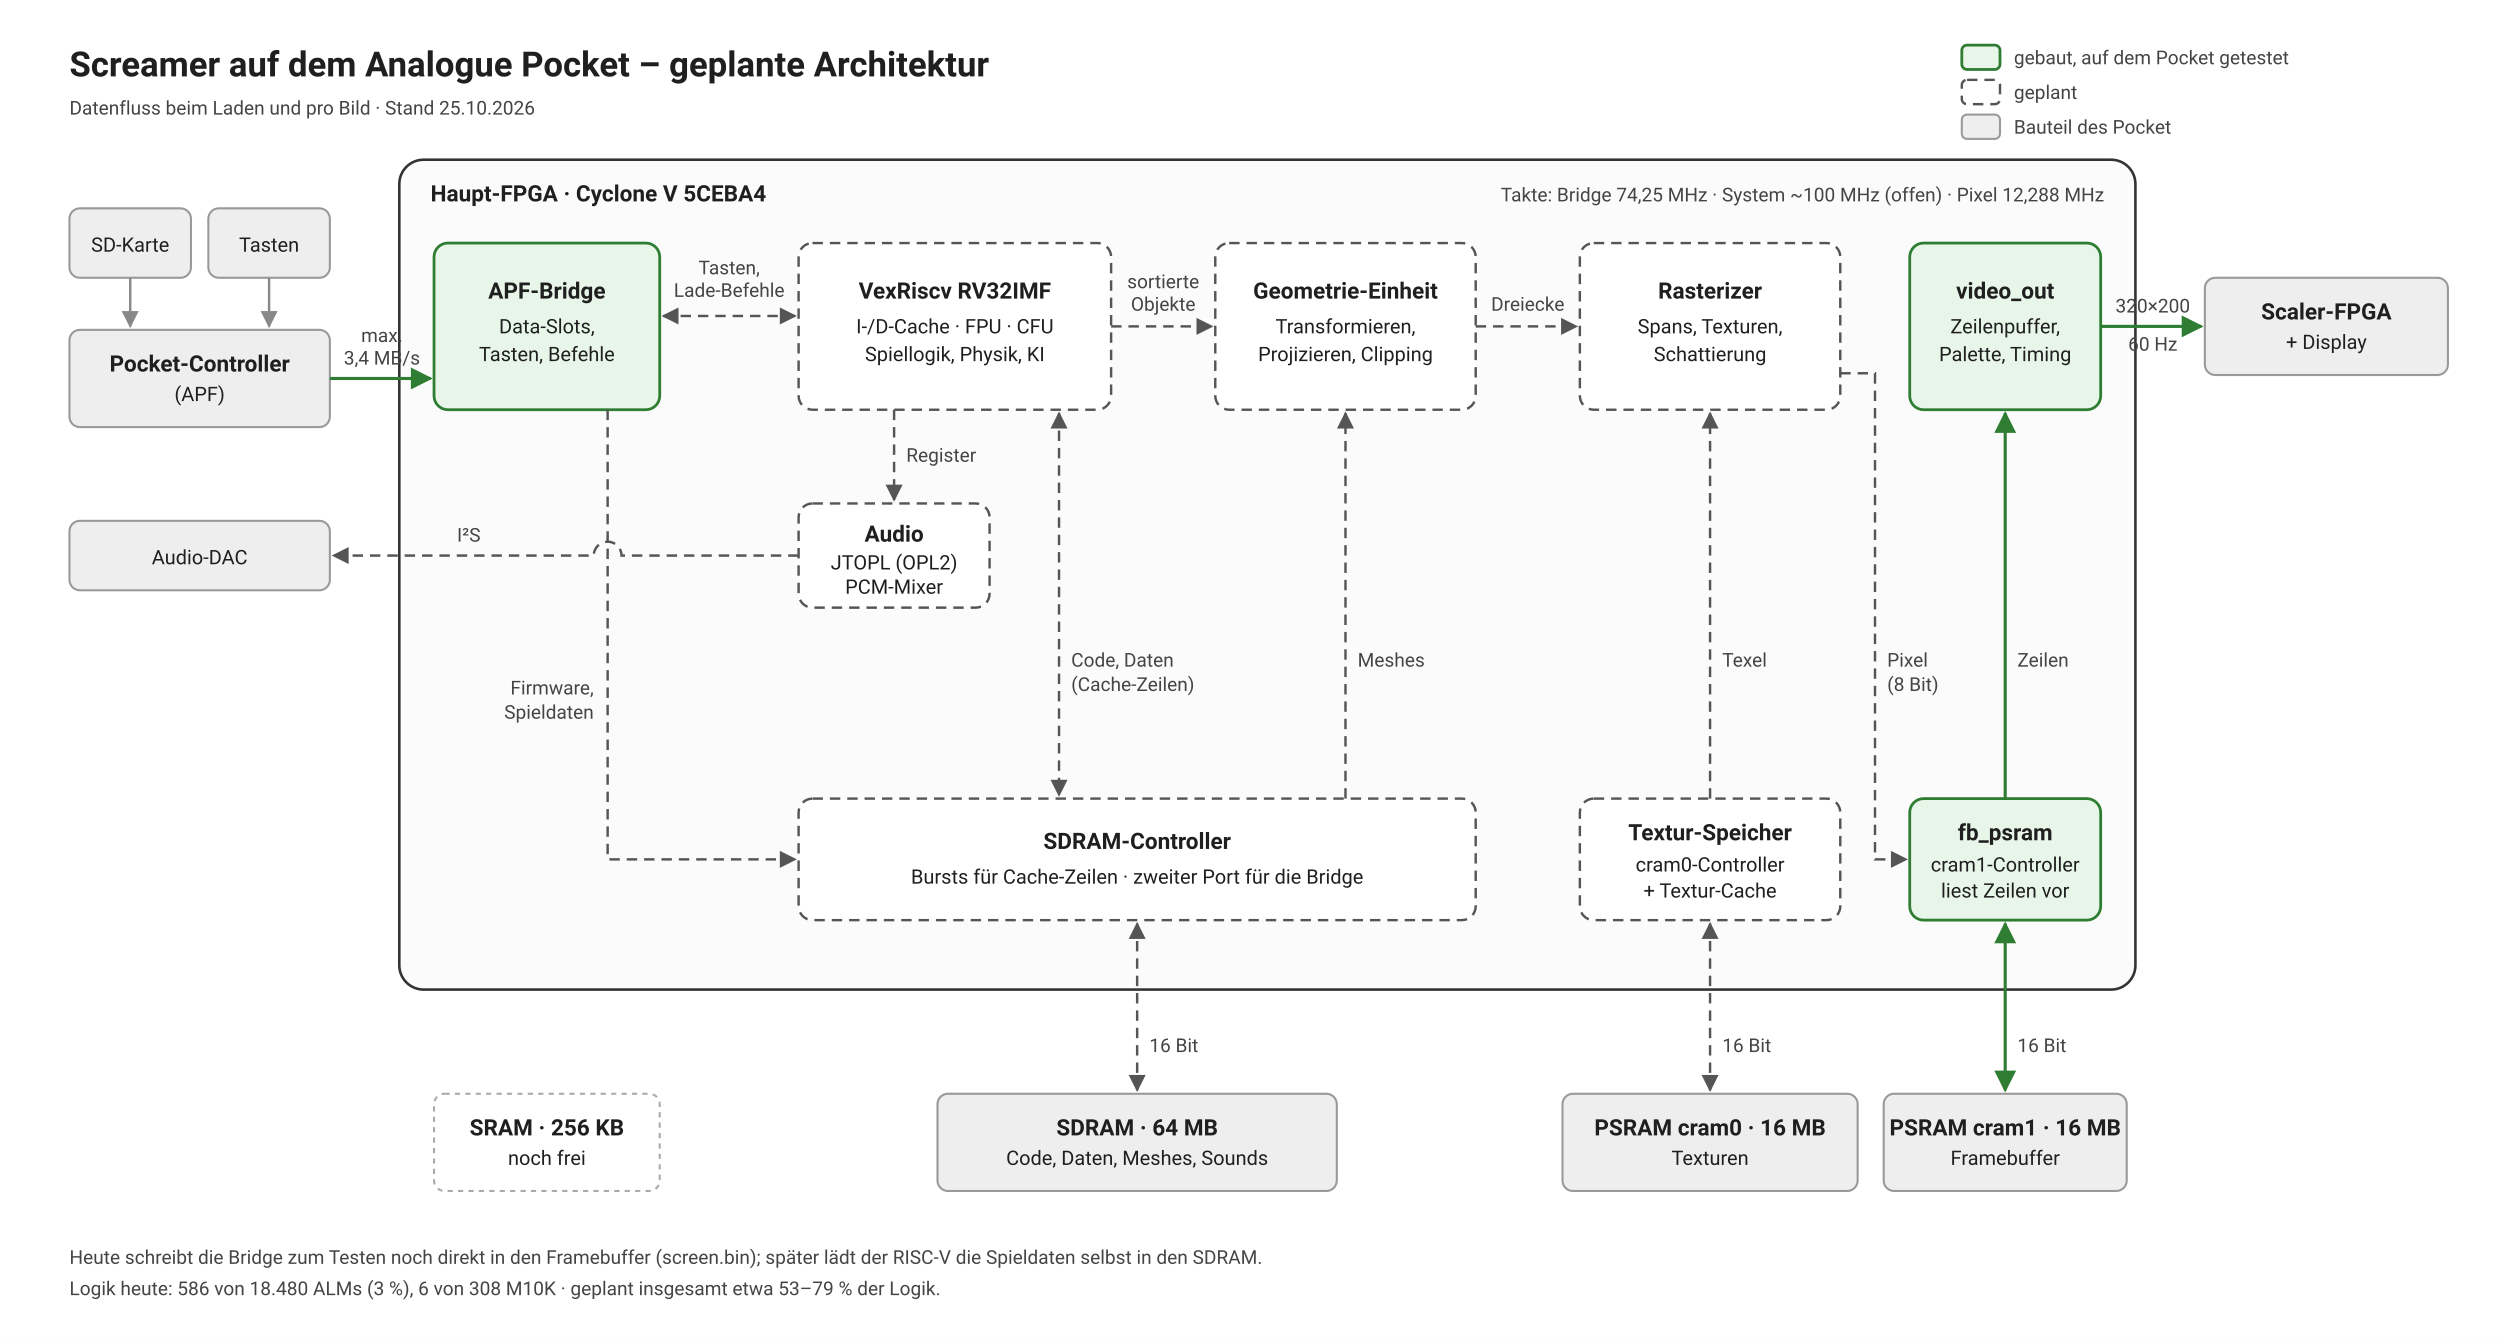
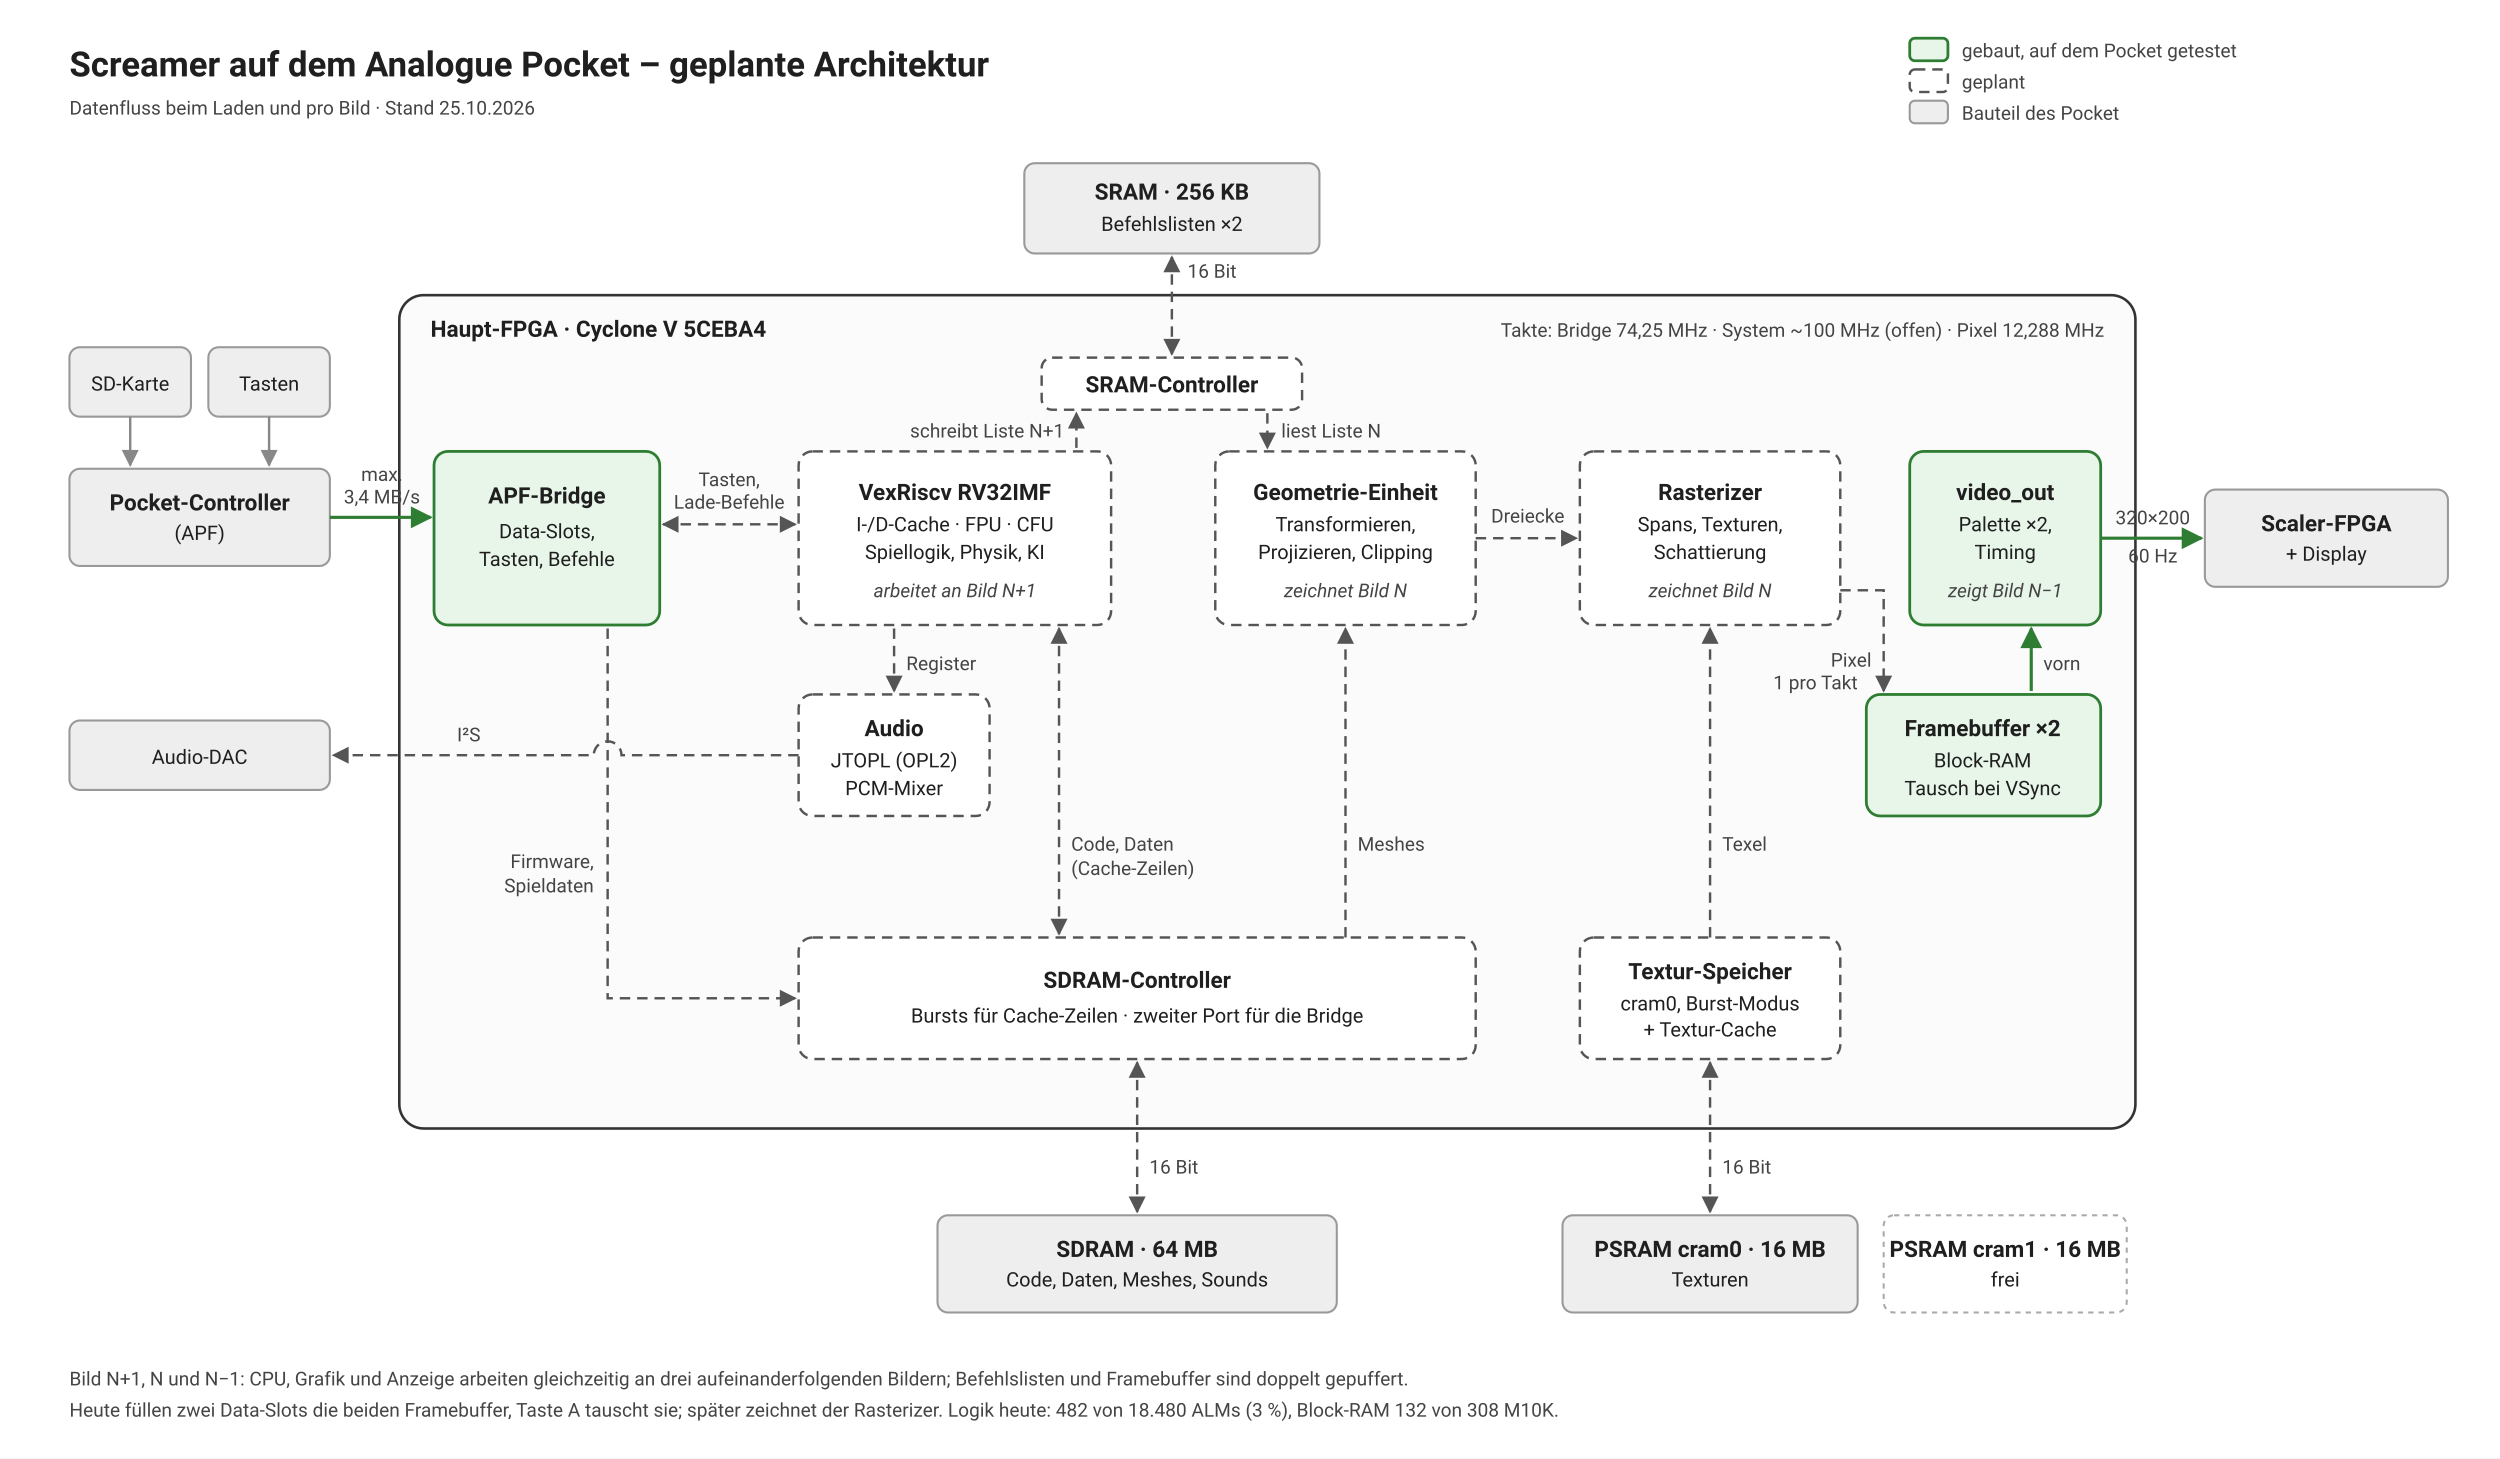
- <svg xmlns="http://www.w3.org/2000/svg" viewBox="0 0 1440 770" width="1440" height="770" role="img" aria-label="Geplante Architektur: Der RISC-V-Prozessor im FPGA schickt Objekte an die Geometrie-Einheit, die Dreiecke an den Rasterizer liefert. Der Rasterizer liest Texturen aus PSRAM cram0 und schreibt Pixel in den Framebuffer in PSRAM cram1, aus dem video_out das Bild für den Pocket-Bildschirm liest. Code, Daten und Meshes liegen im SDRAM, die Dateien kommen von der SD-Karte über die APF-Bridge.">
+ <svg xmlns="http://www.w3.org/2000/svg" viewBox="0 0 1440 840" width="1440" height="840" role="img" aria-label="Geplante Architektur: Der RISC-V-Prozessor arbeitet an Bild N+1 und schreibt dessen sortierte Objektliste ins SRAM, während die Geometrie-Einheit die Liste von Bild N liest und Dreiecke an den Rasterizer gibt. Der Rasterizer liest Texturen aus PSRAM cram0 und schreibt Pixel in den hinteren der beiden Framebuffer im Block-RAM; video_out zeigt den vorderen, Bild N−1, getauscht wird bei VSync. Code, Daten und Meshes liegen im SDRAM, die Dateien kommen von der SD-Karte über die APF-Bridge.">
  <defs>
    <marker id="built" viewBox="0 0 10 10" refX="9" refY="5" markerWidth="7" markerHeight="7" orient="auto-start-reverse">
      <path d="M0,0 L10,5 L0,10 z" fill="#2e7d32" />
    </marker>
    <marker id="plan" viewBox="0 0 10 10" refX="9" refY="5" markerWidth="7" markerHeight="7" orient="auto-start-reverse">
      <path d="M0,0 L10,5 L0,10 z" fill="#555555" />
    </marker>
    <marker id="ext" viewBox="0 0 10 10" refX="9" refY="5" markerWidth="7" markerHeight="7" orient="auto-start-reverse">
      <path d="M0,0 L10,5 L0,10 z" fill="#888888" />
    </marker>
  </defs>
  <style>
    text { font-family: system-ui, -apple-system, "Segoe UI", Roboto, Helvetica, Arial, sans-serif; fill: #1f1f1f; }
    .h { font-size: 20px; font-weight: 700; }
    .t { font-size: 13px; font-weight: 600; }
    .b { font-size: 11.5px; }
+     .p { font-size: 11px; font-style: italic; fill: #444444; }
    .l { font-size: 11px; fill: #444444; }
    .c { text-anchor: middle; }
    .r { text-anchor: end; }
    .built { fill: #e8f5e9; stroke: #2e7d32; stroke-width: 1.6; }
+     .fresh { fill: #f3faf3; stroke: #2e7d32; stroke-width: 1.6; stroke-dasharray: 6 4; }
    .plan { fill: #ffffff; stroke: #555555; stroke-width: 1.4; stroke-dasharray: 6 4; }
    .ext { fill: #eeeeee; stroke: #999999; stroke-width: 1.2; }
    .free { fill: #ffffff; stroke: #aaaaaa; stroke-width: 1.2; stroke-dasharray: 3 3; }
    .wb { fill: none; stroke: #2e7d32; stroke-width: 1.8; }
    .wp { fill: none; stroke: #555555; stroke-width: 1.4; stroke-dasharray: 6 4; }
    .we { fill: none; stroke: #888888; stroke-width: 1.4; }
  </style>
-   <rect width="1440" height="770" fill="#ffffff" />
+   <rect width="1440" height="840" fill="#ffffff" />
  <text x="40" y="44" class="h">Screamer auf dem Analogue Pocket – geplante Architektur</text>
  <text x="40" y="66" class="l">Datenfluss beim Laden und pro Bild · Stand 25.10.2026</text>
-   <rect x="1130" y="26" width="22" height="14" rx="3" class="built" />
-   <text x="1160" y="37" class="l">gebaut, auf dem Pocket getestet</text>
-   <rect x="1130" y="46" width="22" height="14" rx="3" class="plan" />
-   <text x="1160" y="57" class="l">geplant</text>
-   <rect x="1130" y="66" width="22" height="14" rx="3" class="ext" />
-   <text x="1160" y="77" class="l">Bauteil des Pocket</text>
-   <rect x="40" y="120" width="70" height="40" rx="6" class="ext" />
-   <text x="75" y="145" class="b c">SD-Karte</text>
-   <rect x="120" y="120" width="70" height="40" rx="6" class="ext" />
-   <text x="155" y="145" class="b c">Tasten</text>
-   <path d="M75,160 V188" class="we" marker-end="url(#ext)" />
-   <path d="M155,160 V188" class="we" marker-end="url(#ext)" />
-   <rect x="40" y="190" width="150" height="56" rx="6" class="ext" />
-   <text x="115" y="214" class="t c">Pocket-Controller</text>
-   <text x="115" y="231" class="b c">(APF)</text>
-   <rect x="40" y="300" width="150" height="40" rx="6" class="ext" />
-   <text x="115" y="325" class="b c">Audio-DAC</text>
-   <rect x="1270" y="160" width="140" height="56" rx="6" class="ext" />
-   <text x="1340" y="184" class="t c">Scaler-FPGA</text>
-   <text x="1340" y="201" class="b c">+ Display</text>
-   <rect x="230" y="92" width="1000" height="478" rx="14" fill="#fbfbfb" stroke="#333333" stroke-width="1.5" />
-   <text x="248" y="116" class="t">Haupt-FPGA · Cyclone V 5CEBA4</text>
-   <text x="1212" y="116" class="l r">Takte: Bridge 74,25 MHz · System ~100 MHz (offen) · Pixel 12,288 MHz</text>
-   <rect x="250" y="140" width="130" height="96" rx="8" class="built" />
-   <text x="315" y="172" class="t c">APF-Bridge</text>
-   <text x="315" y="192" class="b c">Data-Slots,</text>
-   <text x="315" y="208" class="b c">Tasten, Befehle</text>
-   <rect x="460" y="140" width="180" height="96" rx="8" class="plan" />
-   <text x="550" y="172" class="t c">VexRiscv RV32IMF</text>
-   <text x="550" y="192" class="b c">I-/D-Cache · FPU · CFU</text>
-   <text x="550" y="208" class="b c">Spiellogik, Physik, KI</text>
-   <rect x="700" y="140" width="150" height="96" rx="8" class="plan" />
-   <text x="775" y="172" class="t c">Geometrie-Einheit</text>
-   <text x="775" y="192" class="b c">Transformieren,</text>
-   <text x="775" y="208" class="b c">Projizieren, Clipping</text>
-   <rect x="910" y="140" width="150" height="96" rx="8" class="plan" />
-   <text x="985" y="172" class="t c">Rasterizer</text>
-   <text x="985" y="192" class="b c">Spans, Texturen,</text>
-   <text x="985" y="208" class="b c">Schattierung</text>
-   <rect x="1100" y="140" width="110" height="96" rx="8" class="built" />
-   <text x="1155" y="172" class="t c">video_out</text>
-   <text x="1155" y="192" class="b c">Zeilenpuffer,</text>
-   <text x="1155" y="208" class="b c">Palette, Timing</text>
-   <rect x="460" y="290" width="110" height="60" rx="8" class="plan" />
-   <text x="515" y="312" class="t c">Audio</text>
-   <text x="515" y="328" class="b c">JTOPL (OPL2)</text>
-   <text x="515" y="342" class="b c">PCM-Mixer</text>
-   <rect x="460" y="460" width="390" height="70" rx="8" class="plan" />
-   <text x="655" y="489" class="t c">SDRAM-Controller</text>
-   <text x="655" y="509" class="b c">Bursts für Cache-Zeilen · zweiter Port für die Bridge</text>
-   <rect x="910" y="460" width="150" height="70" rx="8" class="plan" />
-   <text x="985" y="484" class="t c">Textur-Speicher</text>
-   <text x="985" y="502" class="b c">cram0-Controller</text>
-   <text x="985" y="517" class="b c">+ Textur-Cache</text>
-   <rect x="1100" y="460" width="110" height="70" rx="8" class="built" />
-   <text x="1155" y="484" class="t c">fb_psram</text>
-   <text x="1155" y="502" class="b c">cram1-Controller</text>
-   <text x="1155" y="517" class="b c">liest Zeilen vor</text>
-   <rect x="250" y="630" width="130" height="56" rx="6" class="free" />
-   <text x="315" y="654" class="t c" fill="#666666">SRAM · 256 KB</text>
-   <text x="315" y="671" class="b c">noch frei</text>
-   <rect x="540" y="630" width="230" height="56" rx="6" class="ext" />
-   <text x="655" y="654" class="t c">SDRAM · 64 MB</text>
-   <text x="655" y="671" class="b c">Code, Daten, Meshes, Sounds</text>
-   <rect x="900" y="630" width="170" height="56" rx="6" class="ext" />
-   <text x="985" y="654" class="t c">PSRAM cram0 · 16 MB</text>
-   <text x="985" y="671" class="b c">Texturen</text>
-   <rect x="1085" y="630" width="140" height="56" rx="6" class="ext" />
-   <text x="1155" y="654" class="t c">PSRAM cram1 · 16 MB</text>
-   <text x="1155" y="671" class="b c">Framebuffer</text>
-   <path d="M190,218 H248" class="wb" marker-end="url(#built)" />
-   <text x="220" y="197" class="l c">max.</text>
-   <text x="220" y="210" class="l c">3,4 MB/s</text>
-   <path d="M1155,460 V238" class="wb" marker-end="url(#built)" />
-   <text x="1162" y="384" class="l">Zeilen</text>
-   <path d="M1210,188 H1268" class="wb" marker-end="url(#built)" />
-   <text x="1240" y="180" class="l c">320×200</text>
-   <text x="1240" y="202" class="l c">60 Hz</text>
-   <path d="M1155,532 V628" class="wb" marker-start="url(#built)" marker-end="url(#built)" />
-   <text x="1162" y="606" class="l">16 Bit</text>
-   <path d="M382,182 H458" class="wp" marker-start="url(#plan)" marker-end="url(#plan)" />
-   <text x="420" y="158" class="l c">Tasten,</text>
-   <text x="420" y="171" class="l c">Lade-Befehle</text>
-   <path d="M640,188 H698" class="wp" marker-end="url(#plan)" />
-   <text x="670" y="166" class="l c">sortierte</text>
-   <text x="670" y="179" class="l c">Objekte</text>
-   <path d="M850,188 H908" class="wp" marker-end="url(#plan)" />
-   <text x="880" y="179" class="l c">Dreiecke</text>
-   <path d="M515,236 V288" class="wp" marker-end="url(#plan)" />
-   <text x="522" y="266" class="l">Register</text>
-   <path d="M350,236 V495 H458" class="wp" marker-end="url(#plan)" />
-   <text x="342" y="400" class="l r">Firmware,</text>
-   <text x="342" y="414" class="l r">Spieldaten</text>
-   <path d="M460,320 H358 A8,8 0 0 0 342,320 H192" class="wp" marker-end="url(#plan)" />
-   <text x="270" y="312" class="l c">I²S</text>
-   <path d="M610,238 V458" class="wp" marker-start="url(#plan)" marker-end="url(#plan)" />
-   <text x="617" y="384" class="l">Code, Daten</text>
-   <text x="617" y="398" class="l">(Cache-Zeilen)</text>
-   <path d="M775,460 V238" class="wp" marker-end="url(#plan)" />
-   <text x="782" y="384" class="l">Meshes</text>
-   <path d="M985,460 V238" class="wp" marker-end="url(#plan)" />
-   <text x="992" y="384" class="l">Texel</text>
-   <path d="M1060,215 H1080 V495 H1098" class="wp" marker-end="url(#plan)" />
-   <text x="1087" y="384" class="l">Pixel</text>
-   <text x="1087" y="398" class="l">(8 Bit)</text>
-   <path d="M655,532 V628" class="wp" marker-start="url(#plan)" marker-end="url(#plan)" />
-   <text x="662" y="606" class="l">16 Bit</text>
-   <path d="M985,532 V628" class="wp" marker-start="url(#plan)" marker-end="url(#plan)" />
-   <text x="992" y="606" class="l">16 Bit</text>
-   <text x="40" y="728" class="l">Heute schreibt die Bridge zum Testen noch direkt in den Framebuffer (screen.bin); später lädt der RISC-V die Spieldaten selbst in den SDRAM.</text>
-   <text x="40" y="746" class="l">Logik heute: 586 von 18.480 ALMs (3 %), 6 von 308 M10K · geplant insgesamt etwa 53–79 % der Logik.</text>
+   <rect x="1100" y="22" width="22" height="13" rx="3" class="built" />
+   <text x="1130" y="33" class="l">gebaut, auf dem Pocket getestet</text>
+   <rect x="1100" y="40" width="22" height="13" rx="3" class="plan" />
+   <text x="1130" y="51" class="l">geplant</text>
+   <rect x="1100" y="58" width="22" height="13" rx="3" class="ext" />
+   <text x="1130" y="69" class="l">Bauteil des Pocket</text>
+   <rect x="590" y="94" width="170" height="52" rx="6" class="ext" />
+   <text x="675" y="115" class="t c">SRAM · 256 KB</text>
+   <text x="675" y="133" class="b c">Befehlslisten ×2</text>
+   <rect x="40" y="200" width="70" height="40" rx="6" class="ext" />
+   <text x="75" y="225" class="b c">SD-Karte</text>
+   <rect x="120" y="200" width="70" height="40" rx="6" class="ext" />
+   <text x="155" y="225" class="b c">Tasten</text>
+   <path d="M75,240 V268" class="we" marker-end="url(#ext)" />
+   <path d="M155,240 V268" class="we" marker-end="url(#ext)" />
+   <rect x="40" y="270" width="150" height="56" rx="6" class="ext" />
+   <text x="115" y="294" class="t c">Pocket-Controller</text>
+   <text x="115" y="311" class="b c">(APF)</text>
+   <rect x="40" y="415" width="150" height="40" rx="6" class="ext" />
+   <text x="115" y="440" class="b c">Audio-DAC</text>
+   <rect x="1270" y="282" width="140" height="56" rx="6" class="ext" />
+   <text x="1340" y="306" class="t c">Scaler-FPGA</text>
+   <text x="1340" y="323" class="b c">+ Display</text>
+   <rect x="230" y="170" width="1000" height="480" rx="14" fill="#fbfbfb" stroke="#333333" stroke-width="1.5" />
+   <text x="248" y="194" class="t">Haupt-FPGA · Cyclone V 5CEBA4</text>
+   <text x="1212" y="194" class="l r">Takte: Bridge 74,25 MHz · System ~100 MHz (offen) · Pixel 12,288 MHz</text>
+   <rect x="600" y="206" width="150" height="30" rx="6" class="plan" />
+   <text x="675" y="226" class="t c">SRAM-Controller</text>
+   <rect x="250" y="260" width="130" height="100" rx="8" class="built" />
+   <text x="315" y="290" class="t c">APF-Bridge</text>
+   <text x="315" y="310" class="b c">Data-Slots,</text>
+   <text x="315" y="326" class="b c">Tasten, Befehle</text>
+   <rect x="460" y="260" width="180" height="100" rx="8" class="plan" />
+   <text x="550" y="288" class="t c">VexRiscv RV32IMF</text>
+   <text x="550" y="306" class="b c">I-/D-Cache · FPU · CFU</text>
+   <text x="550" y="322" class="b c">Spiellogik, Physik, KI</text>
+   <text x="550" y="344" class="p c">arbeitet an Bild N+1</text>
+   <rect x="700" y="260" width="150" height="100" rx="8" class="plan" />
+   <text x="775" y="288" class="t c">Geometrie-Einheit</text>
+   <text x="775" y="306" class="b c">Transformieren,</text>
+   <text x="775" y="322" class="b c">Projizieren, Clipping</text>
+   <text x="775" y="344" class="p c">zeichnet Bild N</text>
+   <rect x="910" y="260" width="150" height="100" rx="8" class="plan" />
+   <text x="985" y="288" class="t c">Rasterizer</text>
+   <text x="985" y="306" class="b c">Spans, Texturen,</text>
+   <text x="985" y="322" class="b c">Schattierung</text>
+   <text x="985" y="344" class="p c">zeichnet Bild N</text>
+   <rect x="1100" y="260" width="110" height="100" rx="8" class="built" />
+   <text x="1155" y="288" class="t c">video_out</text>
+   <text x="1155" y="306" class="b c">Palette ×2,</text>
+   <text x="1155" y="322" class="b c">Timing</text>
+   <text x="1155" y="344" class="p c">zeigt Bild N−1</text>
+   <rect x="460" y="400" width="110" height="70" rx="8" class="plan" />
+   <text x="515" y="424" class="t c">Audio</text>
+   <text x="515" y="442" class="b c">JTOPL (OPL2)</text>
+   <text x="515" y="458" class="b c">PCM-Mixer</text>
+   <rect x="1075" y="400" width="135" height="70" rx="8" class="built" />
+   <text x="1142" y="424" class="t c">Framebuffer ×2</text>
+   <text x="1142" y="442" class="b c">Block-RAM</text>
+   <text x="1142" y="458" class="b c">Tausch bei VSync</text>
+   <rect x="460" y="540" width="390" height="70" rx="8" class="plan" />
+   <text x="655" y="569" class="t c">SDRAM-Controller</text>
+   <text x="655" y="589" class="b c">Bursts für Cache-Zeilen · zweiter Port für die Bridge</text>
+   <rect x="910" y="540" width="150" height="70" rx="8" class="plan" />
+   <text x="985" y="564" class="t c">Textur-Speicher</text>
+   <text x="985" y="582" class="b c">cram0, Burst-Modus</text>
+   <text x="985" y="597" class="b c">+ Textur-Cache</text>
+   <rect x="540" y="700" width="230" height="56" rx="6" class="ext" />
+   <text x="655" y="724" class="t c">SDRAM · 64 MB</text>
+   <text x="655" y="741" class="b c">Code, Daten, Meshes, Sounds</text>
+   <rect x="900" y="700" width="170" height="56" rx="6" class="ext" />
+   <text x="985" y="724" class="t c">PSRAM cram0 · 16 MB</text>
+   <text x="985" y="741" class="b c">Texturen</text>
+   <rect x="1085" y="700" width="140" height="56" rx="6" class="free" />
+   <text x="1155" y="724" class="t c" fill="#666666">PSRAM cram1 · 16 MB</text>
+   <text x="1155" y="741" class="b c">frei</text>
+   <path d="M190,298 H248" class="wb" marker-end="url(#built)" />
+   <text x="220" y="277" class="l c">max.</text>
+   <text x="220" y="290" class="l c">3,4 MB/s</text>
+   <path d="M1170,398 V362" class="wb" marker-end="url(#built)" />
+   <text x="1177" y="386" class="l">vorn</text>
+   <path d="M1210,310 H1268" class="wb" marker-end="url(#built)" />
+   <text x="1240" y="302" class="l c">320×200</text>
+   <text x="1240" y="324" class="l c">60 Hz</text>
+   <path d="M675,148 V204" class="wp" marker-start="url(#plan)" marker-end="url(#plan)" />
+   <text x="684" y="160" class="l">16 Bit</text>
+   <path d="M620,258 V238" class="wp" marker-end="url(#plan)" />
+   <text x="613" y="252" class="l r">schreibt Liste N+1</text>
+   <path d="M730,238 V258" class="wp" marker-end="url(#plan)" />
+   <text x="738" y="252" class="l">liest Liste N</text>
+   <path d="M382,302 H458" class="wp" marker-start="url(#plan)" marker-end="url(#plan)" />
+   <text x="420" y="280" class="l c">Tasten,</text>
+   <text x="420" y="293" class="l c">Lade-Befehle</text>
+   <path d="M850,310 H908" class="wp" marker-end="url(#plan)" />
+   <text x="880" y="301" class="l c">Dreiecke</text>
+   <path d="M1060,340 H1085 V398" class="wp" marker-end="url(#plan)" />
+   <text x="1078" y="384" class="l r">Pixel</text>
+   <text x="1070" y="397" class="l r">1 pro Takt</text>
+   <path d="M515,362 V398" class="wp" marker-end="url(#plan)" />
+   <text x="522" y="386" class="l">Register</text>
+   <path d="M350,362 V575 H458" class="wp" marker-end="url(#plan)" />
+   <text x="342" y="500" class="l r">Firmware,</text>
+   <text x="342" y="514" class="l r">Spieldaten</text>
+   <path d="M460,435 H358 A8,8 0 0 0 342,435 H192" class="wp" marker-end="url(#plan)" />
+   <text x="270" y="427" class="l c">I²S</text>
+   <path d="M610,362 V538" class="wp" marker-start="url(#plan)" marker-end="url(#plan)" />
+   <text x="617" y="490" class="l">Code, Daten</text>
+   <text x="617" y="504" class="l">(Cache-Zeilen)</text>
+   <path d="M775,540 V362" class="wp" marker-end="url(#plan)" />
+   <text x="782" y="490" class="l">Meshes</text>
+   <path d="M985,540 V362" class="wp" marker-end="url(#plan)" />
+   <text x="992" y="490" class="l">Texel</text>
+   <path d="M655,612 V698" class="wp" marker-start="url(#plan)" marker-end="url(#plan)" />
+   <text x="662" y="676" class="l">16 Bit</text>
+   <path d="M985,612 V698" class="wp" marker-start="url(#plan)" marker-end="url(#plan)" />
+   <text x="992" y="676" class="l">16 Bit</text>
+   <text x="40" y="798" class="l">Bild N+1, N und N−1: CPU, Grafik und Anzeige arbeiten gleichzeitig an drei aufeinanderfolgenden Bildern; Befehlslisten und Framebuffer sind doppelt gepuffert.</text>
+   <text x="40" y="816" class="l">Heute füllen zwei Data-Slots die beiden Framebuffer, Taste A tauscht sie; später zeichnet der Rasterizer. Logik heute: 482 von 18.480 ALMs (3 %), Block-RAM 132 von 308 M10K.</text>
</svg>
